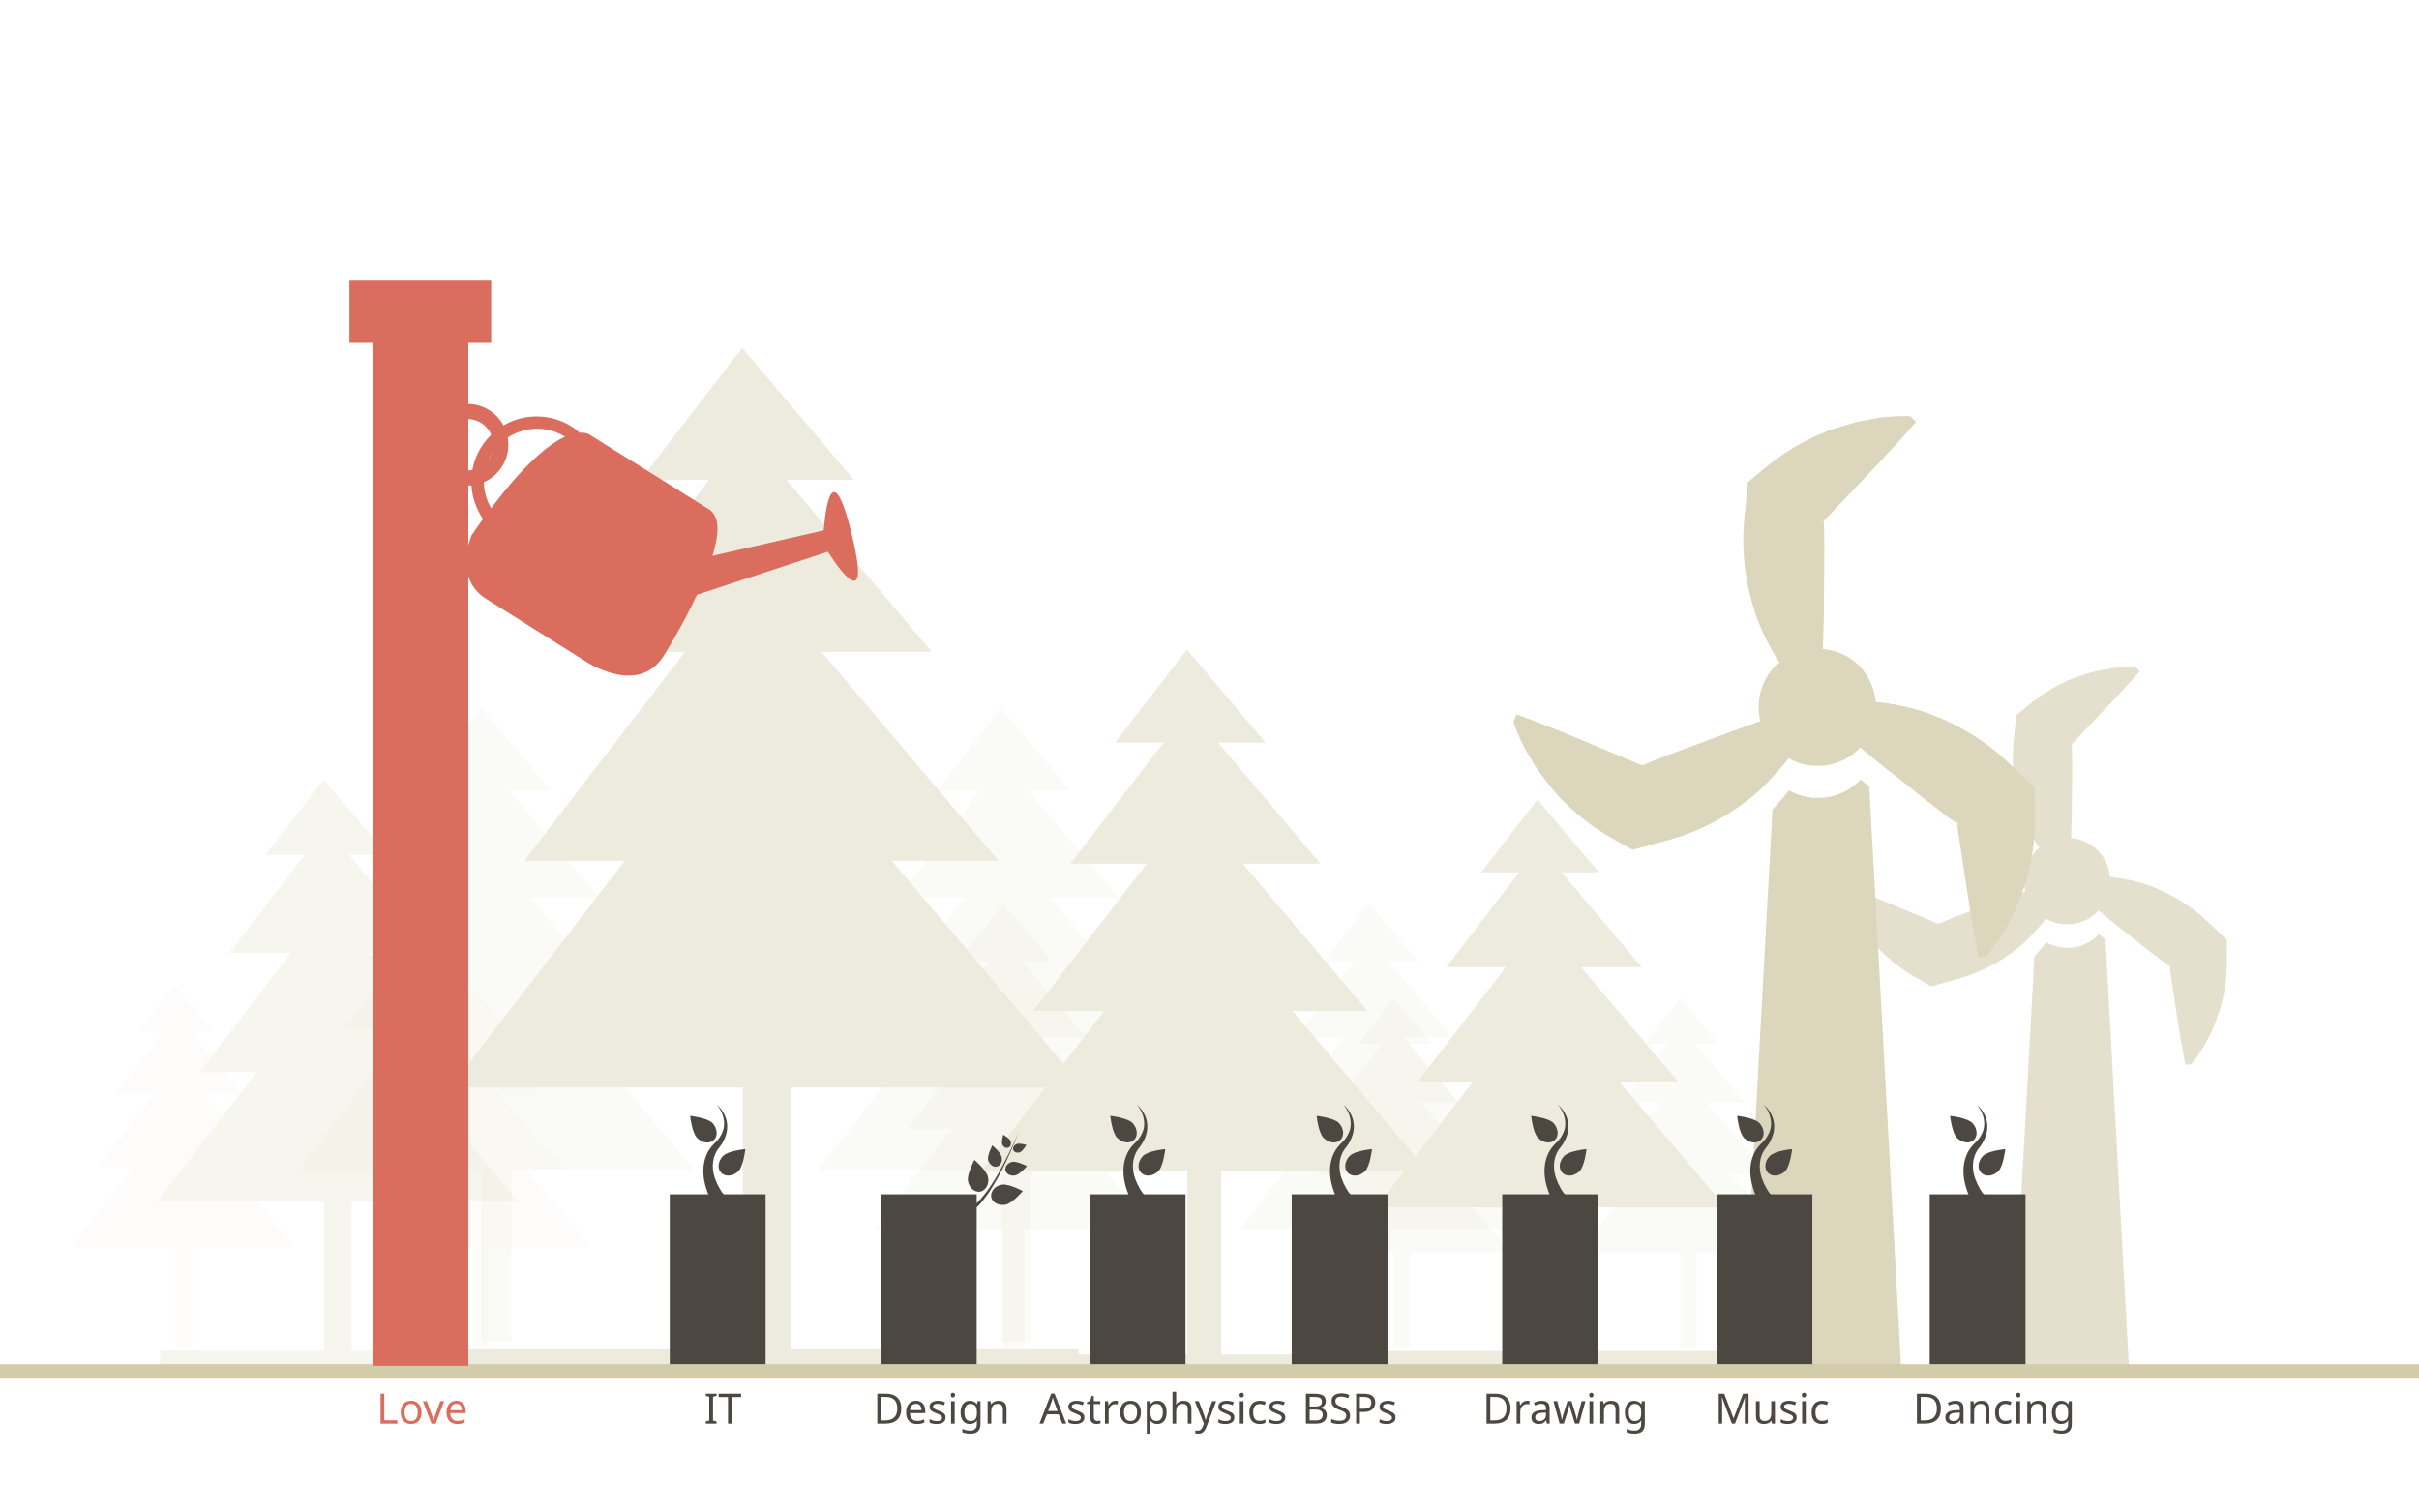
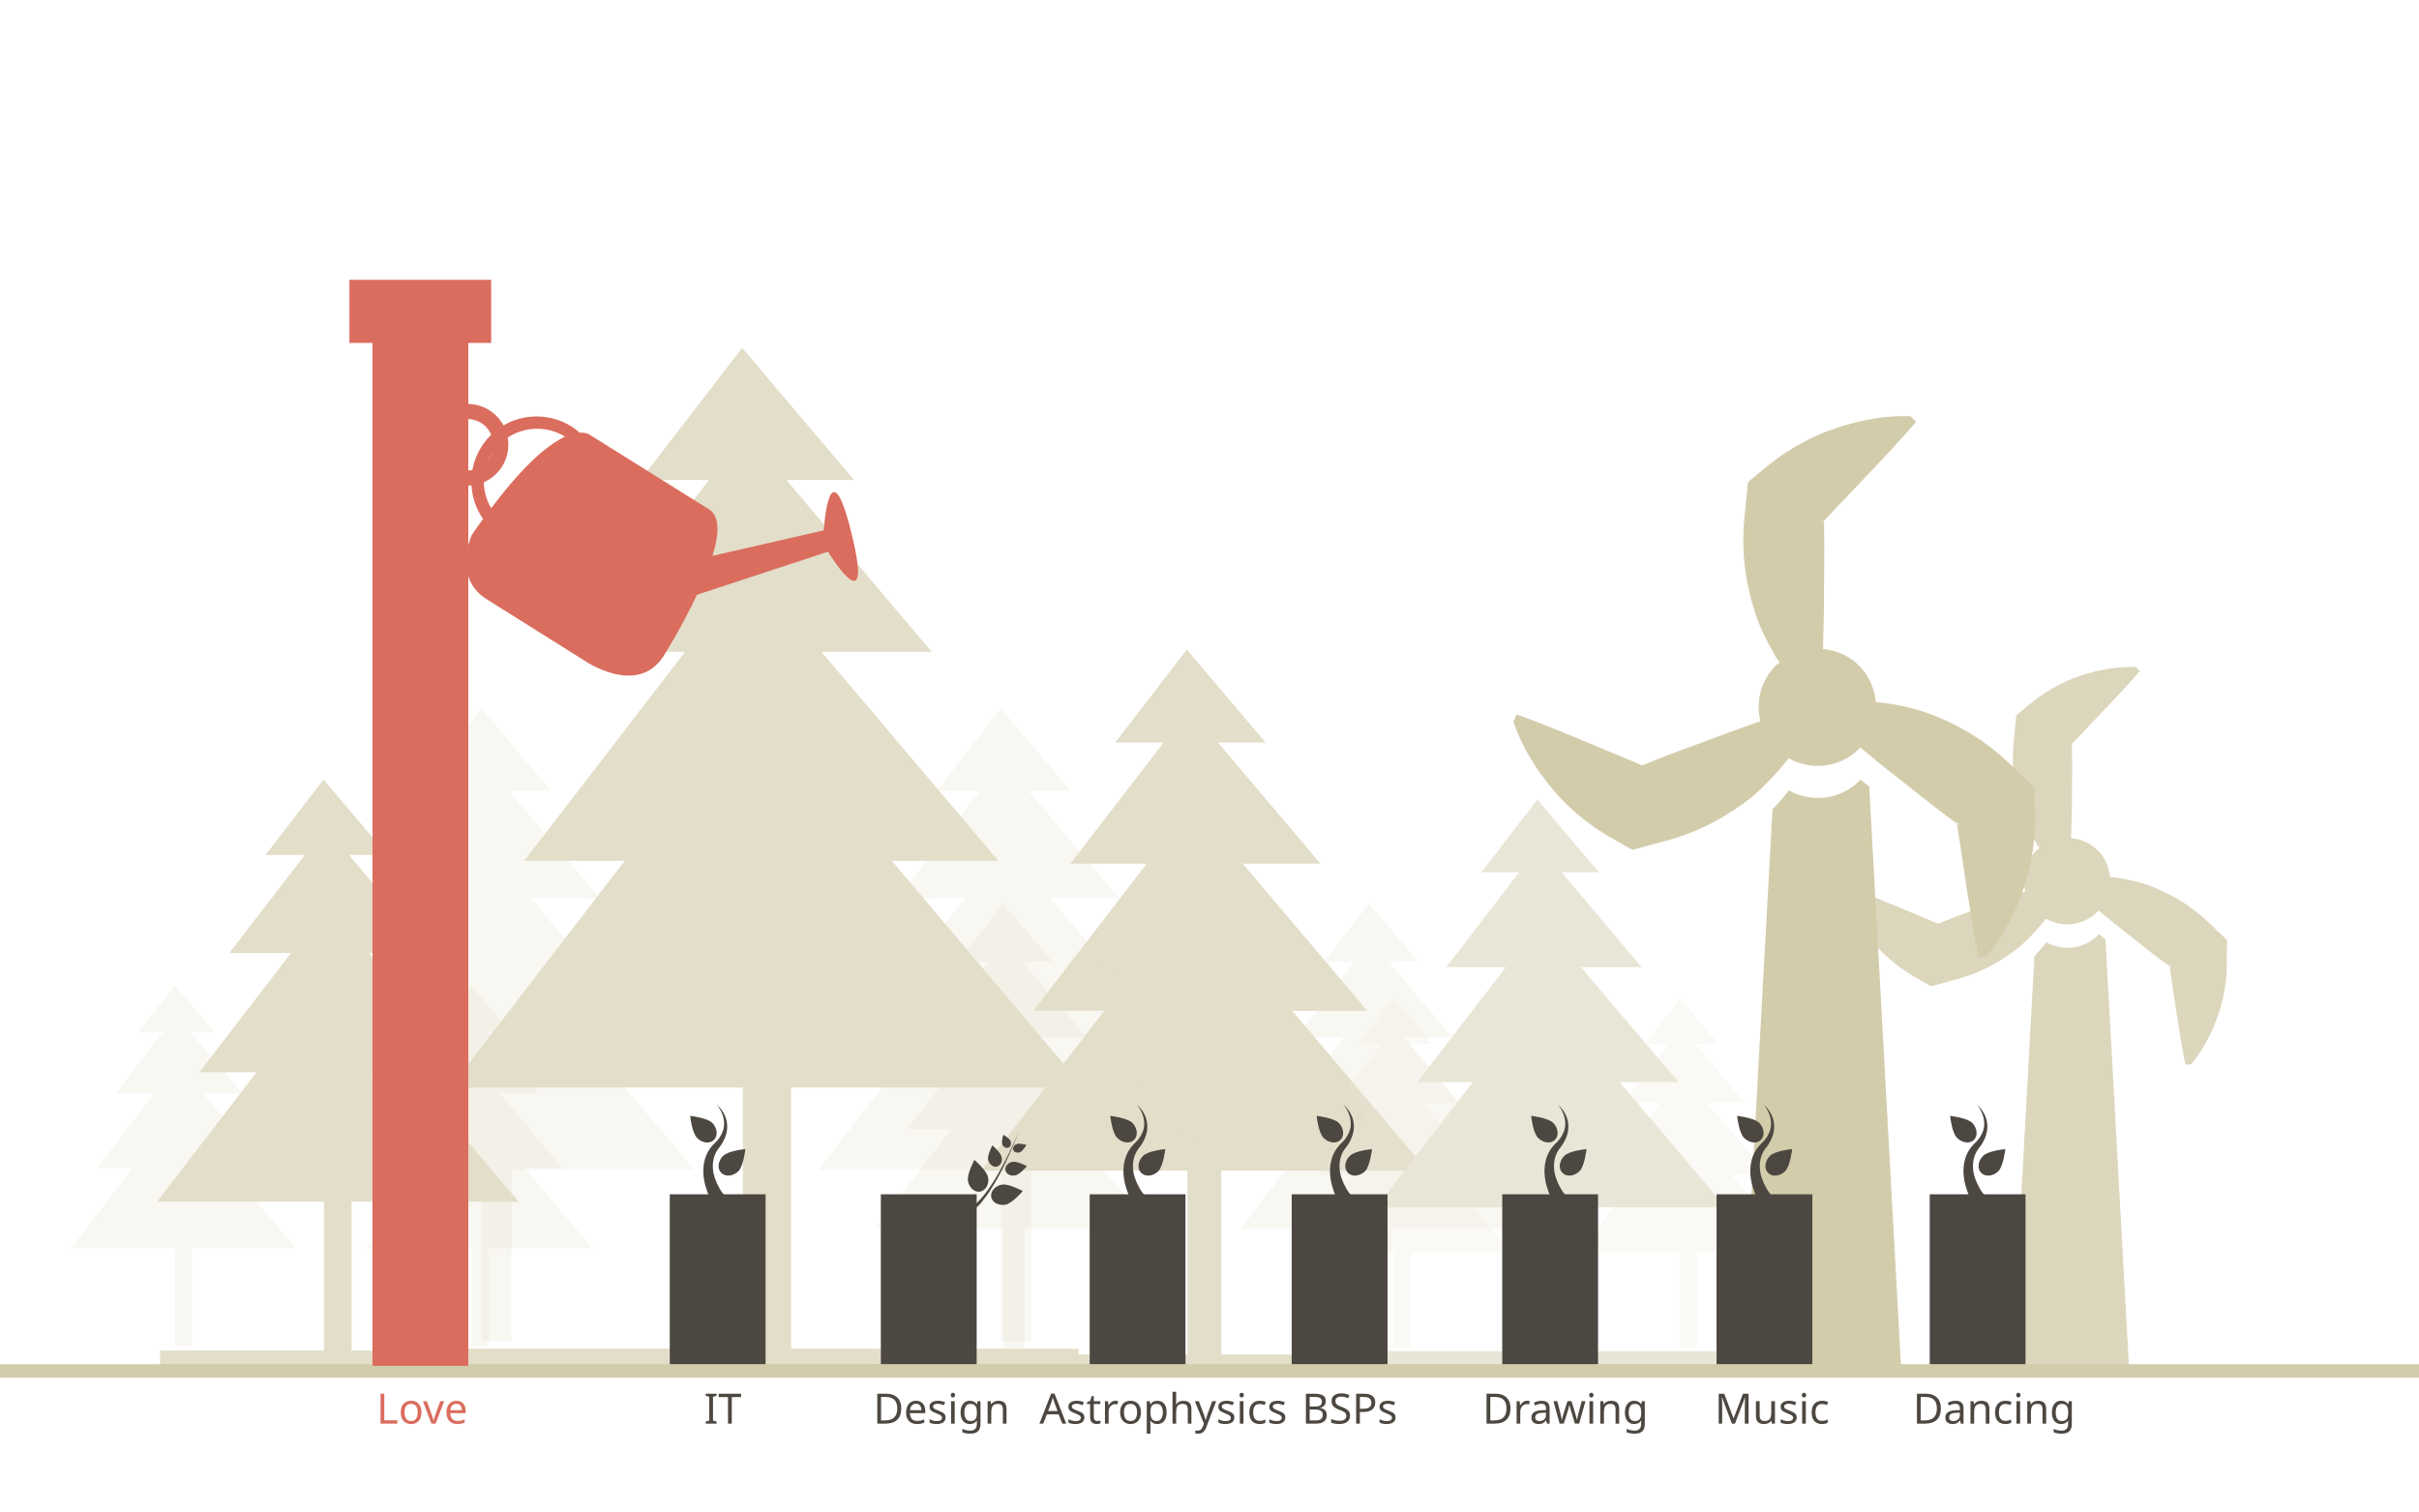
<svg xmlns="http://www.w3.org/2000/svg" version="1.1" id="Layer_1" x="0px" y="0px" viewBox="0 0 1280 800" enable-background="new 0 0 1280 800" xml:space="preserve">
  <g>
    <g opacity="0.25">
      <g>
-         <polygon fill="#F6F5EE" points="313.6,660.8 277.5,618.1 297.6,618.1 264.2,578.7 285,578.7 257.6,546.3 270.4,546.3     249.3,521.5 230.1,546.3 243.1,546.3 218.2,578.7 238.6,578.7 208.3,618.1 227.2,618.1 194.3,660.8 249.5,660.8 249.5,712.5     258.5,712.5 258.5,660.8    " />
-       </g>
-     </g>
-     <g opacity="0.25">
-       <g>
-         <polygon fill="#F6F5EE" points="156.8,660.8 120.6,618.1 140.7,618.1 107.4,578.7 128.1,578.7 100.8,546.3 113.5,546.3     92.5,521.5 73.3,546.3 86.2,546.3 61.3,578.7 81.7,578.7 51.4,618.1 70.3,618.1 37.5,660.8 92.6,660.8 92.6,712.5 101.6,712.5     101.6,660.8    " />
-       </g>
-     </g>
-     <g>
-       <g>
-         <polygon fill="#F6F5EE" points="274.4,636 216.4,567.5 248.6,567.5 195.2,504.4 228.5,504.4 184.6,452.5 205,452.5 171.2,412.6     140.5,452.5 161.3,452.5 121.3,504.4 154,504.4 105.5,567.5 135.8,567.5 83.1,636 171.4,636 171.4,718.9 186,718.9 186,636     " />
-       </g>
-     </g>
-     <g>
-       <g>
-         <rect x="84.7" y="714.8" fill="#F6F5EE" width="188.1" height="8.1" />
-       </g>
-     </g>
-   </g>
-   <g>
-     <g opacity="0.25">
-       <g>
-         <polygon fill="#EDEBDD" points="803.8,650.3 759.2,597.5 784,597.5 742.8,548.9 768.5,548.9 734.7,508.9 750.4,508.9     724.4,478.2 700.7,508.9 716.7,508.9 686,548.9 711.1,548.9 673.7,597.5 697.1,597.5 656.5,650.3 724.6,650.3 724.6,714.1     735.8,714.1 735.8,650.3    " />
-       </g>
-     </g>
-     <g opacity="0.25">
-       <g>
-         <polygon fill="#EDEBDD" points="610.1,650.3 565.5,597.5 590.3,597.5 549.2,548.9 574.8,548.9 541,508.9 556.8,508.9     530.8,478.2 507.1,508.9 523.1,508.9 492.3,548.9 517.5,548.9 480.1,597.5 503.4,597.5 462.9,650.3 530.9,650.3 530.9,714.1     542.1,714.1 542.1,650.3    " />
-       </g>
-     </g>
-     <g>
-       <g>
-         <polygon fill="#EDEBDD" points="755.3,619.6 683.8,535 723.5,535 657.6,457.1 698.7,457.1 644.5,393 669.7,393 628,343.8     590.1,393 615.7,393 566.4,457.1 606.8,457.1 546.8,535 584.3,535 519.2,619.6 628.3,619.6 628.3,721.9 646.2,721.9 646.2,619.6        " />
-       </g>
-     </g>
-     <g>
-       <g>
-         <rect x="521.1" y="716.9" fill="#EDEBDD" width="232.3" height="10" />
-       </g>
-     </g>
-   </g>
-   <g>
-     <g opacity="0.25">
-       <g>
-         <polygon fill="#EDEBDD" points="951,662.9 916.1,621.7 935.5,621.7 903.3,583.7 923.3,583.7 896.9,552.4 909.2,552.4     888.9,528.4 870.4,552.4 882.8,552.4 858.8,583.7 878.5,583.7 849.2,621.7 867.5,621.7 835.8,662.9 889,662.9 889,712.9     897.8,712.9 897.8,662.9    " />
-       </g>
-     </g>
-     <g opacity="0.25">
-       <g>
-         <polygon fill="#EDEBDD" points="799.5,662.9 764.6,621.7 784,621.7 751.8,583.7 771.8,583.7 745.4,552.4 757.7,552.4     737.4,528.4 718.9,552.4 731.4,552.4 707.3,583.7 727,583.7 697.8,621.7 716,621.7 684.3,662.9 737.5,662.9 737.5,712.9     746.3,712.9 746.3,662.9    " />
-       </g>
-     </g>
-     <g>
-       <g>
-         <polygon fill="#EDEBDD" points="913.1,639 857.1,572.8 888.2,572.8 836.6,511.9 868.7,511.9 826.3,461.7 846.1,461.7     813.5,423.2 783.8,461.7 803.8,461.7 765.3,511.9 796.8,511.9 749.9,572.8 779.2,572.8 728.3,639 813.7,639 813.7,719 827.7,719     827.7,639    " />
-       </g>
-     </g>
-     <g>
-       <g>
-         <rect x="729.9" y="715.1" fill="#EDEBDD" width="181.7" height="7.8" />
-       </g>
-     </g>
-   </g>
-   <g>
-     <g opacity="0.25">
-       <g>
-         <polygon fill="#EDEBDD" points="642.2,619.1 578.9,544.2 614.1,544.2 555.7,475.3 592.1,475.3 544.1,418.5 566.4,418.5     529.5,374.9 495.9,418.5 518.6,418.5 475,475.3 510.7,475.3 457.6,544.2 490.8,544.2 433.2,619.1 529.8,619.1 529.8,709.7     545.7,709.7 545.7,619.1    " />
-       </g>
-     </g>
-     <g opacity="0.25">
-       <g>
-         <polygon fill="#EDEBDD" points="367.4,619.1 304,544.2 339.2,544.2 280.8,475.3 317.2,475.3 269.2,418.5 291.6,418.5     254.7,374.9 221.1,418.5 243.7,418.5 200.1,475.3 235.8,475.3 182.7,544.2 215.9,544.2 158.3,619.1 254.9,619.1 254.9,709.7     270.7,709.7 270.7,619.1    " />
-       </g>
-     </g>
-     <g>
-       <g>
-         <polygon fill="#EDEBDD" points="573.4,575.6 471.9,455.6 528.3,455.6 434.7,345 493,345 416.1,254 451.9,254 392.7,184.1     338.9,254 375.2,254 305.3,345 362.5,345 277.4,455.6 330.6,455.6 238.2,575.6 393.1,575.6 393.1,720.8 418.6,720.8 418.6,575.6        " />
-       </g>
-     </g>
-     <g>
-       <g>
-         <rect x="241" y="713.8" fill="#EDEBDD" width="329.7" height="14.1" />
-       </g>
-     </g>
-   </g>
-   <g>
-     <g>
-       <g>
-         <path fill="#E5E0CD" d="M1110.2,494.9c-7.4,7.5-18.7,8.7-27.5,3.8c-0.3,0.4-0.6,0.8-0.9,1.3c-1.7,2.2-3.5,4.1-5.3,6.1     l-11.9,216.7h61.9l-12.4-225.6c-1.1-0.9-2.3-1.8-3.5-2.8C1110.5,494.6,1110.4,494.8,1110.2,494.9z" />
-       </g>
-     </g>
-     <g>
-       <g>
-         <path fill="#E5E0CD" d="M1095.5,394.8c0.3-0.3,0.6-0.6,0.9-0.9c0-0.4,0-0.8,0-1.2L1095.5,394.8z" />
-       </g>
-     </g>
-     <g>
-       <g>
-         <path fill="#E5E0CD" d="M1148.1,510.2c0.1,0.4,0.1,0.8,0.2,1.2c0.3,0.2,0.6,0.5,1,0.8L1148.1,510.2z" />
-       </g>
-     </g>
-     <g>
-       <g>
-         <path fill="#E5E0CD" d="M1178.4,497.5l-10.4-9.9c-8.8-8.3-19.1-14.5-30.9-19c-5.9-2.1-12.4-3.5-19.3-4.3c-0.4,0-0.9-0.1-1.3-0.1     c-0.5-5.2-2.6-10.4-6.7-14.3c-3.9-3.8-8.8-5.9-13.9-6.3c0.1-5,0.4-10,0.4-15c0-11.6,0.4-23.2,0-34.8c-0.3,0.4-0.6,0.6-0.9,0.9     l0.9-2.1c0,0.4,0,0.8,0,1.2c12-12.8,24.4-25.3,36-38.6l-2.2-2.2c-6.7-0.2-12.4,0.5-17.7,1.6c-5.4,0.9-10.2,2.6-14.9,4.2     c-9.2,3.7-17.1,8.5-24,14.3l-6.6,5.5l-1.4,14.2c-1.2,12,0.2,24,3.9,36c1.9,6,4.8,11.9,8.3,17.9c0.4,0.7,1,1.4,1.5,2.1     c-0.6,0.5-1.2,0.8-1.7,1.4c-5.7,5.8-7.7,14-5.8,21.5c-4.5,1.6-9.1,3.1-13.6,4.8c-10.8,4.1-21.8,7.9-32.5,12.4     c-16.3-6.7-32.3-13.8-48.9-19.8l-1.3,2.9c2.2,6.2,4.8,11.4,7.8,16c2.9,4.7,6.1,8.5,9.3,12.4c6.7,7.3,14,13,21.9,17.4l7.5,4.2     l13.8-3.8c11.7-3.2,22.4-8.7,32.2-16.5c2.9-2.4,5.7-5.1,8.4-8.1c1.8-2,3.6-3.9,5.3-6.1c0.3-0.4,0.6-0.8,0.9-1.3     c8.8,5,20.2,3.8,27.5-3.8c0.1-0.2,0.2-0.3,0.4-0.5c1.2,0.9,2.3,1.9,3.5,2.8c2.3,1.9,4.4,3.7,6.7,5.5c9.2,7.1,18.1,14.6,27.5,21.3     c-0.1-0.4-0.1-0.8-0.2-1.2l1.1,2c-0.3-0.2-0.6-0.5-1-0.8c2.7,17.4,5,34.9,8.4,52.1l3.1-0.4c4.2-5.1,7.2-10.1,9.6-14.9     c2.5-4.9,4.1-9.7,5.7-14.4c2.8-9.4,3.8-18.7,3.5-27.8L1178.4,497.5z" />
-       </g>
-     </g>
-   </g>
-   <g>
-     <g>
-       <g>
-         <path fill="#DCD6BC" d="M983.9,413.2c-10,10.2-25.4,11.8-37.4,5.1c-0.4,0.6-0.8,1.1-1.3,1.8c-2.3,3-4.8,5.6-7.3,8.3l-16.1,294.4     h84.1l-16.8-306.5c-1.6-1.2-3.1-2.5-4.7-3.8C984.2,412.7,984.1,413,983.9,413.2z" />
-       </g>
-     </g>
-     <g>
-       <g>
-         <path fill="#DCD6BC" d="M963.9,277.1c0.4-0.4,0.8-0.8,1.3-1.3c0-0.5,0-1,0-1.6L963.9,277.1z" />
-       </g>
-     </g>
-     <g>
-       <g>
-         <path fill="#DCD6BC" d="M1035.4,434c0.1,0.6,0.1,1.1,0.3,1.7c0.4,0.3,0.8,0.7,1.3,1L1035.4,434z" />
-       </g>
-     </g>
-     <g>
-       <g>
-         <path fill="#DCD6BC" d="M1076.5,416.7l-14.1-13.4c-11.9-11.2-25.9-19.8-41.9-25.7c-8-2.9-16.8-4.8-26.2-5.9     c-0.6,0-1.2-0.1-1.7-0.1c-0.7-7.1-3.6-14.1-9.1-19.5c-5.3-5.2-12-8-18.9-8.6c0.1-6.8,0.5-13.6,0.5-20.4c0-15.7,0.5-31.5,0-47.3     c-0.4,0.5-0.8,0.8-1.3,1.3l1.2-2.9c0,0.6,0,1.1,0,1.6c16.3-17.4,33.2-34.4,48.9-52.5l-3-3c-9-0.3-16.9,0.6-24.1,2.2     c-7.3,1.3-13.8,3.6-20.2,5.8c-12.5,5-23.2,11.5-32.7,19.4l-9,7.5l-1.9,19.4c-1.6,16.3,0.3,32.6,5.4,48.8     c2.6,8.1,6.5,16.2,11.3,24.4c0.6,1,1.4,1.9,2,2.8c-0.8,0.7-1.6,1.1-2.3,1.9c-7.8,7.9-10.4,19.1-7.9,29.2     c-6.1,2.2-12.3,4.3-18.4,6.6c-14.7,5.6-29.6,10.7-44.1,16.8c-22.1-9.1-43.9-18.8-66.5-27l-1.7,3.9c2.9,8.5,6.6,15.5,10.5,21.7     c3.9,6.4,8.3,11.6,12.6,16.8c9.1,9.9,19.1,17.6,29.8,23.6l10.1,5.7l18.8-5.1c15.8-4.3,30.4-11.9,43.8-22.4c4-3.2,7.8-7,11.4-10.9     c2.5-2.7,4.9-5.4,7.3-8.3c0.4-0.6,0.9-1.1,1.3-1.8c12,6.8,27.4,5.1,37.4-5.1c0.2-0.2,0.3-0.4,0.5-0.6c1.6,1.3,3.2,2.5,4.7,3.8     c3.1,2.6,6,5.1,9.1,7.5c12.5,9.6,24.6,19.8,37.4,29c-0.1-0.6-0.2-1.1-0.3-1.7l1.6,2.7c-0.5-0.3-0.9-0.7-1.3-1     c3.7,23.6,6.8,47.4,11.4,70.8l4.3-0.6c5.7-6.9,9.8-13.7,13.1-20.2c3.4-6.6,5.6-13.1,7.8-19.6c3.7-12.8,5.2-25.4,4.7-37.7     L1076.5,416.7z" />
+         <polygon fill="#E3DEC9" points="313.6,660.8 277.5,618.1 297.6,618.1 264.2,578.7 285,578.7 257.6,546.3 270.4,546.3     249.3,521.5 230.1,546.3 243.1,546.3 218.2,578.7 238.6,578.7 208.3,618.1 227.2,618.1 194.3,660.8 249.5,660.8 249.5,712.5     258.5,712.5 258.5,660.8    " />
+       </g>
+     </g>
+     <g opacity="0.25">
+       <g>
+         <polygon fill="#E3DEC9" points="156.8,660.8 120.6,618.1 140.7,618.1 107.4,578.7 128.1,578.7 100.8,546.3 113.5,546.3     92.5,521.5 73.3,546.3 86.2,546.3 61.3,578.7 81.7,578.7 51.4,618.1 70.3,618.1 37.5,660.8 92.6,660.8 92.6,712.5 101.6,712.5     101.6,660.8    " />
+       </g>
+     </g>
+     <g>
+       <g>
+         <polygon fill="#E3DEC9" points="274.4,636 216.4,567.5 248.6,567.5 195.2,504.4 228.5,504.4 184.6,452.5 205,452.5 171.2,412.6     140.5,452.5 161.3,452.5 121.3,504.4 154,504.4 105.5,567.5 135.8,567.5 83.1,636 171.4,636 171.4,718.9 186,718.9 186,636     " />
+       </g>
+     </g>
+     <g>
+       <g>
+         <rect x="84.7" y="714.8" fill="#E3DEC9" width="188.1" height="8.1" />
+       </g>
+     </g>
+   </g>
+   <g>
+     <g opacity="0.25">
+       <g>
+         <polygon fill="#E3DEC9" points="803.8,650.3 759.2,597.5 784,597.5 742.8,548.9 768.5,548.9 734.7,508.9 750.4,508.9     724.4,478.2 700.7,508.9 716.7,508.9 686,548.9 711.1,548.9 673.7,597.5 697.1,597.5 656.5,650.3 724.6,650.3 724.6,714.1     735.8,714.1 735.8,650.3    " />
+       </g>
+     </g>
+     <g opacity="0.25">
+       <g>
+         <polygon fill="#E3DEC9" points="610.1,650.3 565.5,597.5 590.3,597.5 549.2,548.9 574.8,548.9 541,508.9 556.8,508.9     530.8,478.2 507.1,508.9 523.1,508.9 492.3,548.9 517.5,548.9 480.1,597.5 503.4,597.5 462.9,650.3 530.9,650.3 530.9,714.1     542.1,714.1 542.1,650.3    " />
+       </g>
+     </g>
+     <g>
+       <g>
+         <polygon fill="#E3DEC9" points="755.3,619.6 683.8,535 723.5,535 657.6,457.1 698.7,457.1 644.5,393 669.7,393 628,343.8     590.1,393 615.7,393 566.4,457.1 606.8,457.1 546.8,535 584.3,535 519.2,619.6 628.3,619.6 628.3,721.9 646.2,721.9 646.2,619.6        " />
+       </g>
+     </g>
+     <g>
+       <g>
+         <rect x="521.1" y="716.9" fill="#E3DEC9" width="232.3" height="10" />
+       </g>
+     </g>
+   </g>
+   <g>
+     <g opacity="0.25">
+       <g>
+         <polygon fill="#EAE6D7" points="951,662.9 916.1,621.7 935.5,621.7 903.3,583.7 923.3,583.7 896.9,552.4 909.2,552.4     888.9,528.4 870.4,552.4 882.8,552.4 858.8,583.7 878.5,583.7 849.2,621.7 867.5,621.7 835.8,662.9 889,662.9 889,712.9     897.8,712.9 897.8,662.9    " />
+       </g>
+     </g>
+     <g opacity="0.25">
+       <g>
+         <polygon fill="#EAE6D7" points="799.5,662.9 764.6,621.7 784,621.7 751.8,583.7 771.8,583.7 745.4,552.4 757.7,552.4     737.4,528.4 718.9,552.4 731.4,552.4 707.3,583.7 727,583.7 697.8,621.7 716,621.7 684.3,662.9 737.5,662.9 737.5,712.9     746.3,712.9 746.3,662.9    " />
+       </g>
+     </g>
+     <g>
+       <g>
+         <polygon fill="#EAE6D7" points="913.1,639 857.1,572.8 888.2,572.8 836.6,511.9 868.7,511.9 826.3,461.7 846.1,461.7     813.5,423.2 783.8,461.7 803.8,461.7 765.3,511.9 796.8,511.9 749.9,572.8 779.2,572.8 728.3,639 813.7,639 813.7,719 827.7,719     827.7,639    " />
+       </g>
+     </g>
+     <g>
+       <g>
+         <rect x="729.9" y="715.1" fill="#EAE6D7" width="181.7" height="7.8" />
+       </g>
+     </g>
+   </g>
+   <g>
+     <g opacity="0.25">
+       <g>
+         <polygon fill="#E3DEC9" points="642.2,619.1 578.9,544.2 614.1,544.2 555.7,475.3 592.1,475.3 544.1,418.5 566.4,418.5     529.5,374.9 495.9,418.5 518.6,418.5 475,475.3 510.7,475.3 457.6,544.2 490.8,544.2 433.2,619.1 529.8,619.1 529.8,709.7     545.7,709.7 545.7,619.1    " />
+       </g>
+     </g>
+     <g opacity="0.25">
+       <g>
+         <polygon fill="#E3DEC9" points="367.4,619.1 304,544.2 339.2,544.2 280.8,475.3 317.2,475.3 269.2,418.5 291.6,418.5     254.7,374.9 221.1,418.5 243.7,418.5 200.1,475.3 235.8,475.3 182.7,544.2 215.9,544.2 158.3,619.1 254.9,619.1 254.9,709.7     270.7,709.7 270.7,619.1    " />
+       </g>
+     </g>
+     <g>
+       <g>
+         <polygon fill="#E3DEC9" points="573.4,575.6 471.9,455.6 528.3,455.6 434.7,345 493,345 416.1,254 451.9,254 392.7,184.1     338.9,254 375.2,254 305.3,345 362.5,345 277.4,455.6 330.6,455.6 238.2,575.6 393.1,575.6 393.1,720.8 418.6,720.8 418.6,575.6        " />
+       </g>
+     </g>
+     <g>
+       <g>
+         <rect x="241" y="713.8" fill="#E3DEC9" width="329.7" height="14.1" />
+       </g>
+     </g>
+   </g>
+   <g>
+     <g>
+       <g>
+         <path fill="#DCD6BC" d="M1110.2,494.9c-7.4,7.5-18.7,8.7-27.5,3.8c-0.3,0.4-0.6,0.8-0.9,1.3c-1.7,2.2-3.5,4.1-5.3,6.1     l-11.9,216.7h61.9l-12.4-225.6c-1.1-0.9-2.3-1.8-3.5-2.8C1110.5,494.6,1110.4,494.8,1110.2,494.9z" />
+       </g>
+     </g>
+     <g>
+       <g>
+         <path fill="#DCD6BC" d="M1095.5,394.8c0.3-0.3,0.6-0.6,0.9-0.9c0-0.4,0-0.8,0-1.2L1095.5,394.8z" />
+       </g>
+     </g>
+     <g>
+       <g>
+         <path fill="#DCD6BC" d="M1148.1,510.2c0.1,0.4,0.1,0.8,0.2,1.2c0.3,0.2,0.6,0.5,1,0.8L1148.1,510.2z" />
+       </g>
+     </g>
+     <g>
+       <g>
+         <path fill="#DCD6BC" d="M1178.4,497.5l-10.4-9.9c-8.8-8.3-19.1-14.5-30.9-19c-5.9-2.1-12.4-3.5-19.3-4.3c-0.4,0-0.9-0.1-1.3-0.1     c-0.5-5.2-2.6-10.4-6.7-14.3c-3.9-3.8-8.8-5.9-13.9-6.3c0.1-5,0.4-10,0.4-15c0-11.6,0.4-23.2,0-34.8c-0.3,0.4-0.6,0.6-0.9,0.9     l0.9-2.1c0,0.4,0,0.8,0,1.2c12-12.8,24.4-25.3,36-38.6l-2.2-2.2c-6.7-0.2-12.4,0.5-17.7,1.6c-5.4,0.9-10.2,2.6-14.9,4.2     c-9.2,3.7-17.1,8.5-24,14.3l-6.6,5.5l-1.4,14.2c-1.2,12,0.2,24,3.9,36c1.9,6,4.8,11.9,8.3,17.9c0.4,0.7,1,1.4,1.5,2.1     c-0.6,0.5-1.2,0.8-1.7,1.4c-5.7,5.8-7.7,14-5.8,21.5c-4.5,1.6-9.1,3.1-13.6,4.8c-10.8,4.1-21.8,7.9-32.5,12.4     c-16.3-6.7-32.3-13.8-48.9-19.8l-1.3,2.9c2.2,6.2,4.8,11.4,7.8,16c2.9,4.7,6.1,8.5,9.3,12.4c6.7,7.3,14,13,21.9,17.4l7.5,4.2     l13.8-3.8c11.7-3.2,22.4-8.7,32.2-16.5c2.9-2.4,5.7-5.1,8.4-8.1c1.8-2,3.6-3.9,5.3-6.1c0.3-0.4,0.6-0.8,0.9-1.3     c8.8,5,20.2,3.8,27.5-3.8c0.1-0.2,0.2-0.3,0.4-0.5c1.2,0.9,2.3,1.9,3.5,2.8c2.3,1.9,4.4,3.7,6.7,5.5c9.2,7.1,18.1,14.6,27.5,21.3     c-0.1-0.4-0.1-0.8-0.2-1.2l1.1,2c-0.3-0.2-0.6-0.5-1-0.8c2.7,17.4,5,34.9,8.4,52.1l3.1-0.4c4.2-5.1,7.2-10.1,9.6-14.9     c2.5-4.9,4.1-9.7,5.7-14.4c2.8-9.4,3.8-18.7,3.5-27.8L1178.4,497.5z" />
+       </g>
+     </g>
+   </g>
+   <g>
+     <g>
+       <g>
+         <path fill="#D3CCAB" d="M983.9,413.2c-10,10.2-25.4,11.8-37.4,5.1c-0.4,0.6-0.8,1.1-1.3,1.8c-2.3,3-4.8,5.6-7.3,8.3l-16.1,294.4     h84.1l-16.8-306.5c-1.6-1.2-3.1-2.5-4.7-3.8C984.2,412.7,984.1,413,983.9,413.2z" />
+       </g>
+     </g>
+     <g>
+       <g>
+         <path fill="#D3CCAB" d="M963.9,277.1c0.4-0.4,0.8-0.8,1.3-1.3c0-0.5,0-1,0-1.6L963.9,277.1z" />
+       </g>
+     </g>
+     <g>
+       <g>
+         <path fill="#D3CCAB" d="M1035.4,434c0.1,0.6,0.1,1.1,0.3,1.7c0.4,0.3,0.8,0.7,1.3,1L1035.4,434z" />
+       </g>
+     </g>
+     <g>
+       <g>
+         <path fill="#D3CCAB" d="M1076.5,416.7l-14.1-13.4c-11.9-11.2-25.9-19.8-41.9-25.7c-8-2.9-16.8-4.8-26.2-5.9     c-0.6,0-1.2-0.1-1.7-0.1c-0.7-7.1-3.6-14.1-9.1-19.5c-5.3-5.2-12-8-18.9-8.6c0.1-6.8,0.5-13.6,0.5-20.4c0-15.7,0.5-31.5,0-47.3     c-0.4,0.5-0.8,0.8-1.3,1.3l1.2-2.9c0,0.6,0,1.1,0,1.6c16.3-17.4,33.2-34.4,48.9-52.5l-3-3c-9-0.3-16.9,0.6-24.1,2.2     c-7.3,1.3-13.8,3.6-20.2,5.8c-12.5,5-23.2,11.5-32.7,19.4l-9,7.5l-1.9,19.4c-1.6,16.3,0.3,32.6,5.4,48.8     c2.6,8.1,6.5,16.2,11.3,24.4c0.6,1,1.4,1.9,2,2.8c-0.8,0.7-1.6,1.1-2.3,1.9c-7.8,7.9-10.4,19.1-7.9,29.2     c-6.1,2.2-12.3,4.3-18.4,6.6c-14.7,5.6-29.6,10.7-44.1,16.8c-22.1-9.1-43.9-18.8-66.5-27l-1.7,3.9c2.9,8.5,6.6,15.5,10.5,21.7     c3.9,6.4,8.3,11.6,12.6,16.8c9.1,9.9,19.1,17.6,29.8,23.6l10.1,5.7l18.8-5.1c15.8-4.3,30.4-11.9,43.8-22.4c4-3.2,7.8-7,11.4-10.9     c2.5-2.7,4.9-5.4,7.3-8.3c0.4-0.6,0.9-1.1,1.3-1.8c12,6.8,27.4,5.1,37.4-5.1c0.2-0.2,0.3-0.4,0.5-0.6c1.6,1.3,3.2,2.5,4.7,3.8     c3.1,2.6,6,5.1,9.1,7.5c12.5,9.6,24.6,19.8,37.4,29c-0.1-0.6-0.2-1.1-0.3-1.7l1.6,2.7c-0.5-0.3-0.9-0.7-1.3-1     c3.7,23.6,6.8,47.4,11.4,70.8l4.3-0.6c5.7-6.9,9.8-13.7,13.1-20.2c3.4-6.6,5.6-13.1,7.8-19.6c3.7-12.8,5.2-25.4,4.7-37.7     L1076.5,416.7z" />
      </g>
    </g>
  </g>
  <g id="interested-in-dancing">
    <rect x="1021.1" y="632.1" fill="#4D4741" width="50.7" height="90.8" />
    <g>
      <text transform="matrix(1 0 0 1 1012.175 753.4795)" fill="#4D4741" font-family="'Calibri-Light'" font-size="22.16">Dancing</text>
    </g>
    <g>
      <g>
        <g>
          <g>
            <path fill="#4D4741" d="M1050.8,633.2l-1.6-1.7c-1.1-1.4-2.1-3.3-3-5.1c-0.8-1.8-1.5-3.7-1.9-5.7c-0.7-3.9-0.3-7.9,1.7-11.4       c0.5-0.9,1.1-1.6,1.8-2.5c0.7-0.9,1.4-2,1.9-3.1c1.1-2.1,1.8-4.4,1.9-6.9c0.2-4.9-2.2-9.2-5.5-12.1c2.8,3.4,4.4,7.9,3.7,12       c-0.3,2-1.3,3.9-2.4,5.6c-0.6,0.8-1.3,1.7-2,2.3c-0.7,0.7-1.7,1.7-2.4,2.6c-3.1,3.9-4.3,9.1-4,14c0.1,2.4,0.6,4.9,1.3,7.2       c0.5,1.7,1.1,3.3,1.8,4.9h-6.1v2.5h20.4v-2.5h-5.3C1050.9,633.5,1050.9,633.4,1050.8,633.2z" />
          </g>
        </g>
        <g>
          <g>
            <path fill="#4D4741" d="M1049.3,611.8c-2.7,2.7-3.2,6.8-0.9,9s6.2,1.8,9-0.9c2.7-2.7,3.7-11.7,3.7-11.7S1052,609,1049.3,611.8z       " />
          </g>
        </g>
        <g>
          <g>
            <path fill="#4D4741" d="M1044.5,603.3c2.2-2.2,1.8-6.2-0.9-9c-2.7-2.7-11.7-3.7-11.7-3.7s0.9,9,3.7,11.7       S1042.3,605.5,1044.5,603.3z" />
          </g>
        </g>
      </g>
    </g>
  </g>
  <g id="interested-in-music">
    <rect x="908.3" y="632.1" fill="#4D4741" width="50.7" height="90.8" />
    <g>
      <text transform="matrix(1 0 0 1 907.2908 753.4795)" fill="#4D4741" font-family="'Calibri-Light'" font-size="22.16">Music</text>
    </g>
    <g>
      <g>
        <g>
          <g>
            <path fill="#4D4741" d="M938,633.2l-1.6-1.7c-1.1-1.4-2.1-3.3-3-5.1c-0.8-1.8-1.5-3.7-1.9-5.7c-0.7-3.9-0.3-7.9,1.7-11.4       c0.5-0.9,1.1-1.6,1.8-2.5c0.7-0.9,1.4-2,1.9-3.1c1.1-2.1,1.8-4.4,1.9-6.9c0.2-4.9-2.2-9.2-5.5-12.1c2.8,3.4,4.4,7.9,3.7,12       c-0.3,2-1.3,3.9-2.4,5.6c-0.6,0.8-1.3,1.7-2,2.3c-0.7,0.7-1.7,1.7-2.4,2.6c-3.1,3.9-4.3,9.1-4,14c0.1,2.4,0.6,4.9,1.3,7.2       c0.5,1.7,1.1,3.3,1.8,4.9h-6.1v2.5h20.4v-2.5h-5.3C938.1,633.5,938.1,633.4,938,633.2z" />
          </g>
        </g>
        <g>
          <g>
            <path fill="#4D4741" d="M936.5,611.8c-2.7,2.7-3.2,6.8-0.9,9c2.2,2.2,6.2,1.8,9-0.9c2.7-2.7,3.7-11.7,3.7-11.7       S939.3,609,936.5,611.8z" />
          </g>
        </g>
        <g>
          <g>
            <path fill="#4D4741" d="M931.8,603.3c2.2-2.2,1.8-6.2-0.9-9c-2.7-2.7-11.7-3.7-11.7-3.7s0.9,9,3.7,11.7       S929.6,605.5,931.8,603.3z" />
          </g>
        </g>
      </g>
    </g>
  </g>
  <g id="interested-in-drawing">
    <rect x="794.9" y="632.1" fill="#4D4741" width="50.7" height="90.8" />
    <g>
      <text transform="matrix(1 0 0 1 784.4384 753.4795)" fill="#4D4741" font-family="'Calibri-Light'" font-size="22.16">Drawing</text>
    </g>
    <g>
      <g>
        <g>
          <g>
            <path fill="#4D4741" d="M829.1,633.2l-1.6-1.7c-1.1-1.4-2.1-3.3-3-5.1c-0.8-1.8-1.5-3.7-1.9-5.7c-0.7-3.9-0.3-7.9,1.7-11.4       c0.5-0.9,1.1-1.6,1.8-2.5c0.7-0.9,1.4-2,1.9-3.1c1.1-2.1,1.8-4.4,1.9-6.9c0.2-4.9-2.2-9.2-5.5-12.1c2.8,3.4,4.4,7.9,3.7,12       c-0.3,2-1.3,3.9-2.4,5.6c-0.6,0.8-1.3,1.7-2,2.3c-0.7,0.7-1.7,1.7-2.4,2.6c-3.1,3.9-4.3,9.1-4,14c0.1,2.4,0.6,4.9,1.3,7.2       c0.5,1.7,1.1,3.3,1.8,4.9h-6.1v2.5h20.4v-2.5h-5.3C829.3,633.5,829.2,633.4,829.1,633.2z" />
          </g>
        </g>
        <g>
          <g>
            <path fill="#4D4741" d="M827.7,611.8c-2.7,2.7-3.2,6.8-0.9,9c2.2,2.2,6.2,1.8,9-0.9c2.7-2.7,3.7-11.7,3.7-11.7       S830.4,609,827.7,611.8z" />
          </g>
        </g>
        <g>
          <g>
            <path fill="#4D4741" d="M822.8,603.3c2.2-2.2,1.8-6.2-0.9-9c-2.7-2.7-11.7-3.7-11.7-3.7s0.9,9,3.7,11.7       S820.6,605.5,822.8,603.3z" />
          </g>
        </g>
      </g>
    </g>
  </g>
  <g id="interested-in-bsps">
    <rect x="683.5" y="632.1" fill="#4D4741" width="50.7" height="90.8" />
    <g>
      <text transform="matrix(1 0 0 1 688.8615 753.4795)" fill="#4D4741" font-family="'Calibri-Light'" font-size="22.16">BSPs</text>
    </g>
    <g>
      <g>
        <g>
          <g>
            <path fill="#4D4741" d="M715.6,633.2l-1.6-1.7c-1.1-1.4-2.1-3.3-3-5.1c-0.8-1.8-1.5-3.7-1.9-5.7c-0.7-3.9-0.3-7.9,1.7-11.4       c0.5-0.9,1.1-1.6,1.8-2.5c0.7-0.9,1.4-2,1.9-3.1c1.1-2.1,1.8-4.4,1.9-6.9c0.2-4.9-2.2-9.2-5.5-12.1c2.8,3.4,4.4,7.9,3.7,12       c-0.3,2-1.3,3.9-2.4,5.6c-0.6,0.8-1.3,1.7-2,2.3c-0.7,0.7-1.7,1.7-2.4,2.6c-3.1,3.9-4.3,9.1-4,14c0.1,2.4,0.6,4.9,1.3,7.2       c0.5,1.7,1.1,3.3,1.8,4.9h-6.1v2.5H721v-2.5h-5.3C715.8,633.5,715.7,633.4,715.6,633.2z" />
          </g>
        </g>
        <g>
          <g>
            <path fill="#4D4741" d="M714.2,611.8c-2.7,2.7-3.2,6.8-0.9,9c2.2,2.2,6.2,1.8,9-0.9c2.7-2.7,3.7-11.7,3.7-11.7       S716.9,609,714.2,611.8z" />
          </g>
        </g>
        <g>
          <g>
            <path fill="#4D4741" d="M709.3,603.3c2.2-2.2,1.8-6.2-0.9-9c-2.7-2.7-11.7-3.7-11.7-3.7s0.9,9,3.7,11.7       S707.1,605.5,709.3,603.3z" />
          </g>
        </g>
      </g>
    </g>
  </g>
  <g id="interested-in-astrophysics">
    <rect x="576.6" y="632.1" fill="#4D4741" width="50.7" height="90.8" />
    <g>
      <text transform="matrix(1 0 0 1 550.0226 753.4795)" fill="#4D4741" font-family="'Calibri-Light'" font-size="22.16">Astrophysics</text>
    </g>
    <g>
      <g>
        <g>
          <g>
            <path fill="#4D4741" d="M606.3,633.2l-1.6-1.7c-1.1-1.4-2.1-3.3-3-5.1c-0.8-1.8-1.5-3.7-1.9-5.7c-0.7-3.9-0.3-7.9,1.7-11.4       c0.5-0.9,1.1-1.6,1.8-2.5c0.7-0.9,1.4-2,1.9-3.1c1.1-2.1,1.8-4.4,1.9-6.9c0.2-4.9-2.2-9.2-5.5-12.1c2.8,3.4,4.4,7.9,3.7,12       c-0.3,2-1.3,3.9-2.4,5.6c-0.6,0.8-1.3,1.7-2,2.3c-0.7,0.7-1.7,1.7-2.4,2.6c-3.1,3.9-4.3,9.1-4,14c0.1,2.4,0.6,4.9,1.3,7.2       c0.5,1.7,1.1,3.3,1.8,4.9h-6.1v2.5h20.4v-2.5h-5.3C606.4,633.5,606.4,633.4,606.3,633.2z" />
          </g>
        </g>
        <g>
          <g>
            <path fill="#4D4741" d="M604.8,611.8c-2.7,2.7-3.2,6.8-0.9,9s6.2,1.8,9-0.9c2.7-2.7,3.7-11.7,3.7-11.7S607.5,609,604.8,611.8z" />
          </g>
        </g>
        <g>
          <g>
            <path fill="#4D4741" d="M600.1,603.3c2.2-2.2,1.8-6.2-0.9-9c-2.7-2.7-11.7-3.7-11.7-3.7s0.9,9,3.7,11.7       S597.8,605.5,600.1,603.3z" />
          </g>
        </g>
      </g>
    </g>
  </g>
  <g id="interested-in-design">
    <rect x="466.1" y="632.1" fill="#4D4741" width="50.7" height="90.8" />
    <g>
      <text transform="matrix(1 0 0 1 462.0618 753.4795)" fill="#4D4741" font-family="'Calibri-Light'" font-size="22.16">Design</text>
    </g>
    <g>
      <g>
        <g>
          <g>
            <path fill="#4D4741" d="M530.1,627c-3.6,0.6-6.1,3.6-5.6,6.5c0.5,3,3.9,4.7,7.5,4.1c3.6-0.6,9.2-7.2,9.2-7.2       S533.7,626.3,530.1,627z" />
          </g>
        </g>
        <g>
          <g>
            <path fill="#4D4741" d="M537.2,622.1c2.4-0.4,6.2-4.9,6.2-4.9s-5.2-2.7-7.6-2.3c-2.4,0.4-4.1,2.4-3.8,4.4       C532.4,621.4,534.7,622.6,537.2,622.1z" />
          </g>
        </g>
        <g>
          <g>
            <path fill="#4D4741" d="M527.3,617.5c2-0.4,3.3-2.6,2.7-5.1c-0.4-2.4-4.9-6.2-4.9-6.2s-2.7,5.2-2.3,7.6       C523.4,616.1,525.3,617.8,527.3,617.5z" />
          </g>
        </g>
        <g>
          <g>
            <path fill="#4D4741" d="M539.8,609.8c1.5-0.6,3.3-3.8,3.3-3.8s-3.6-1.1-5.1-0.5c-1.5,0.6-2.3,2-1.8,3.3       C536.8,609.9,538.3,610.4,539.8,609.8z" />
          </g>
        </g>
        <g>
          <g>
            <path fill="#4D4741" d="M530.3,605.6c0.6,1.5,2,2.3,3.3,1.8c1.2-0.5,1.7-2.1,1.1-3.5c-0.6-1.5-3.8-3.3-3.8-3.3       S529.8,604.2,530.3,605.6z" />
          </g>
        </g>
        <g>
          <g>
            <path fill="#4D4741" d="M522.8,623.1c-0.6-3.6-7.2-9.2-7.2-9.2s-4.1,7.6-3.4,11.2c0.6,3.6,3.6,6.1,6.5,5.6       C521.7,630,523.6,626.6,522.8,623.1z" />
          </g>
        </g>
        <g>
          <g>
            <path fill="#4D4741" d="M539,599.4c-3.2,7.1-6.5,14.1-10.3,20.9c-1.9,3.4-3.9,6.6-6.2,9.8c-1.2,1.6-2.3,3.1-3.6,4.5       c-1.3,1.4-2.6,2.8-4,3.7l0.8,1.5c1.9-1.3,3.1-2.7,4.3-4.3c1.3-1.6,2.4-3.2,3.5-4.7c2.1-3.3,4.1-6.6,5.9-10.1       C533,613.8,536.1,606.6,539,599.4z" />
          </g>
        </g>
      </g>
    </g>
  </g>
  <g id="interested-in-it">
    <rect x="354.4" y="632.1" fill="#4D4741" width="50.7" height="90.8" />
    <g>
      <text transform="matrix(1 0 0 1 372.551 753.4795)" fill="#4D4741" font-family="'Calibri-Light'" font-size="22.16">IT</text>
    </g>
    <g>
      <g>
        <g>
          <g>
            <path fill="#4D4741" d="M384,633.2l-1.6-1.7c-1.1-1.4-2.1-3.3-3-5.1c-0.8-1.8-1.5-3.7-1.9-5.7c-0.7-3.9-0.3-7.9,1.7-11.4       c0.5-0.9,1.1-1.6,1.8-2.5s1.4-2,1.9-3.1c1.1-2.1,1.8-4.4,1.9-6.9c0.2-4.9-2.2-9.2-5.5-12.1c2.8,3.4,4.4,7.9,3.7,12       c-0.3,2-1.3,3.9-2.4,5.6c-0.6,0.8-1.3,1.7-2,2.3c-0.7,0.7-1.7,1.7-2.4,2.6c-3.1,3.9-4.3,9.1-4,14c0.1,2.4,0.6,4.9,1.3,7.2       c0.5,1.7,1.1,3.3,1.8,4.9h-6.1v2.5h20.4v-2.5h-5.3C384.1,633.5,384.1,633.4,384,633.2z" />
          </g>
        </g>
        <g>
          <g>
            <path fill="#4D4741" d="M382.6,611.8c-2.7,2.7-3.2,6.8-0.9,9s6.2,1.8,9-0.9c2.7-2.7,3.7-11.7,3.7-11.7S385.3,609,382.6,611.8z" />
          </g>
        </g>
        <g>
          <g>
            <path fill="#4D4741" d="M377.8,603.3c2.2-2.2,1.8-6.2-0.9-9c-2.7-2.7-11.7-3.7-11.7-3.7s0.9,9,3.7,11.7       C371.6,605.1,375.6,605.5,377.8,603.3z" />
          </g>
        </g>
      </g>
    </g>
  </g>
  <rect y="722" fill="#D3CCAB" width="1280" height="7.2" />
  <g>
    <polygon fill="#DA6D5E" points="259.9,148.1 259.9,181.5 247.8,181.5 247.8,722.9 197.1,722.9 197.1,181.5 184.9,181.5   184.9,148.1  " />
    <g>
      <text transform="matrix(1 0 0 1 199.2101 753.4795)" fill="#DA6D5E" font-family="'Calibri-Bold'" font-size="22.16">Love</text>
    </g>
    <g>
      <g>
        <g>
          <g>
            <path fill="#DA6D5E" d="M255.6,274.7c-2,2.7-4,5.5-6,8.5c0,0-10.2,22.5,7.7,33.8c17.9,11.3,51.9,32.6,51.9,32.6       s28.1,19.5,42-2.5c0,0,9.6-15.2,17.6-32.3l69.3-22.8c0,0,24.5,40,12.7-8.8c-12-49.7-14.9-2.5-14.9-2.5L377,294.2       c3.5-11.3,4.1-20.9-1.8-24.6l-62.5-39.1c0,0-1.8-1.7-6-1.5c-1.4-1.2-2.7-2.3-4.3-3.3c-16.3-10.1-37.7-5.3-47.8,11       C247.1,248.8,248,263.7,255.6,274.7z M260.3,240.1c8.2-13.1,25.6-17.1,38.7-9c-8.4,3.9-21.1,13.9-39.1,37.9       C254.8,260.3,254.5,249.2,260.3,240.1z" />
          </g>
        </g>
      </g>
    </g>
    <circle fill="none" stroke="#DA6D5E" stroke-width="8" stroke-miterlimit="10" cx="247.4" cy="235.4" r="17.6" />
  </g>
</svg>
